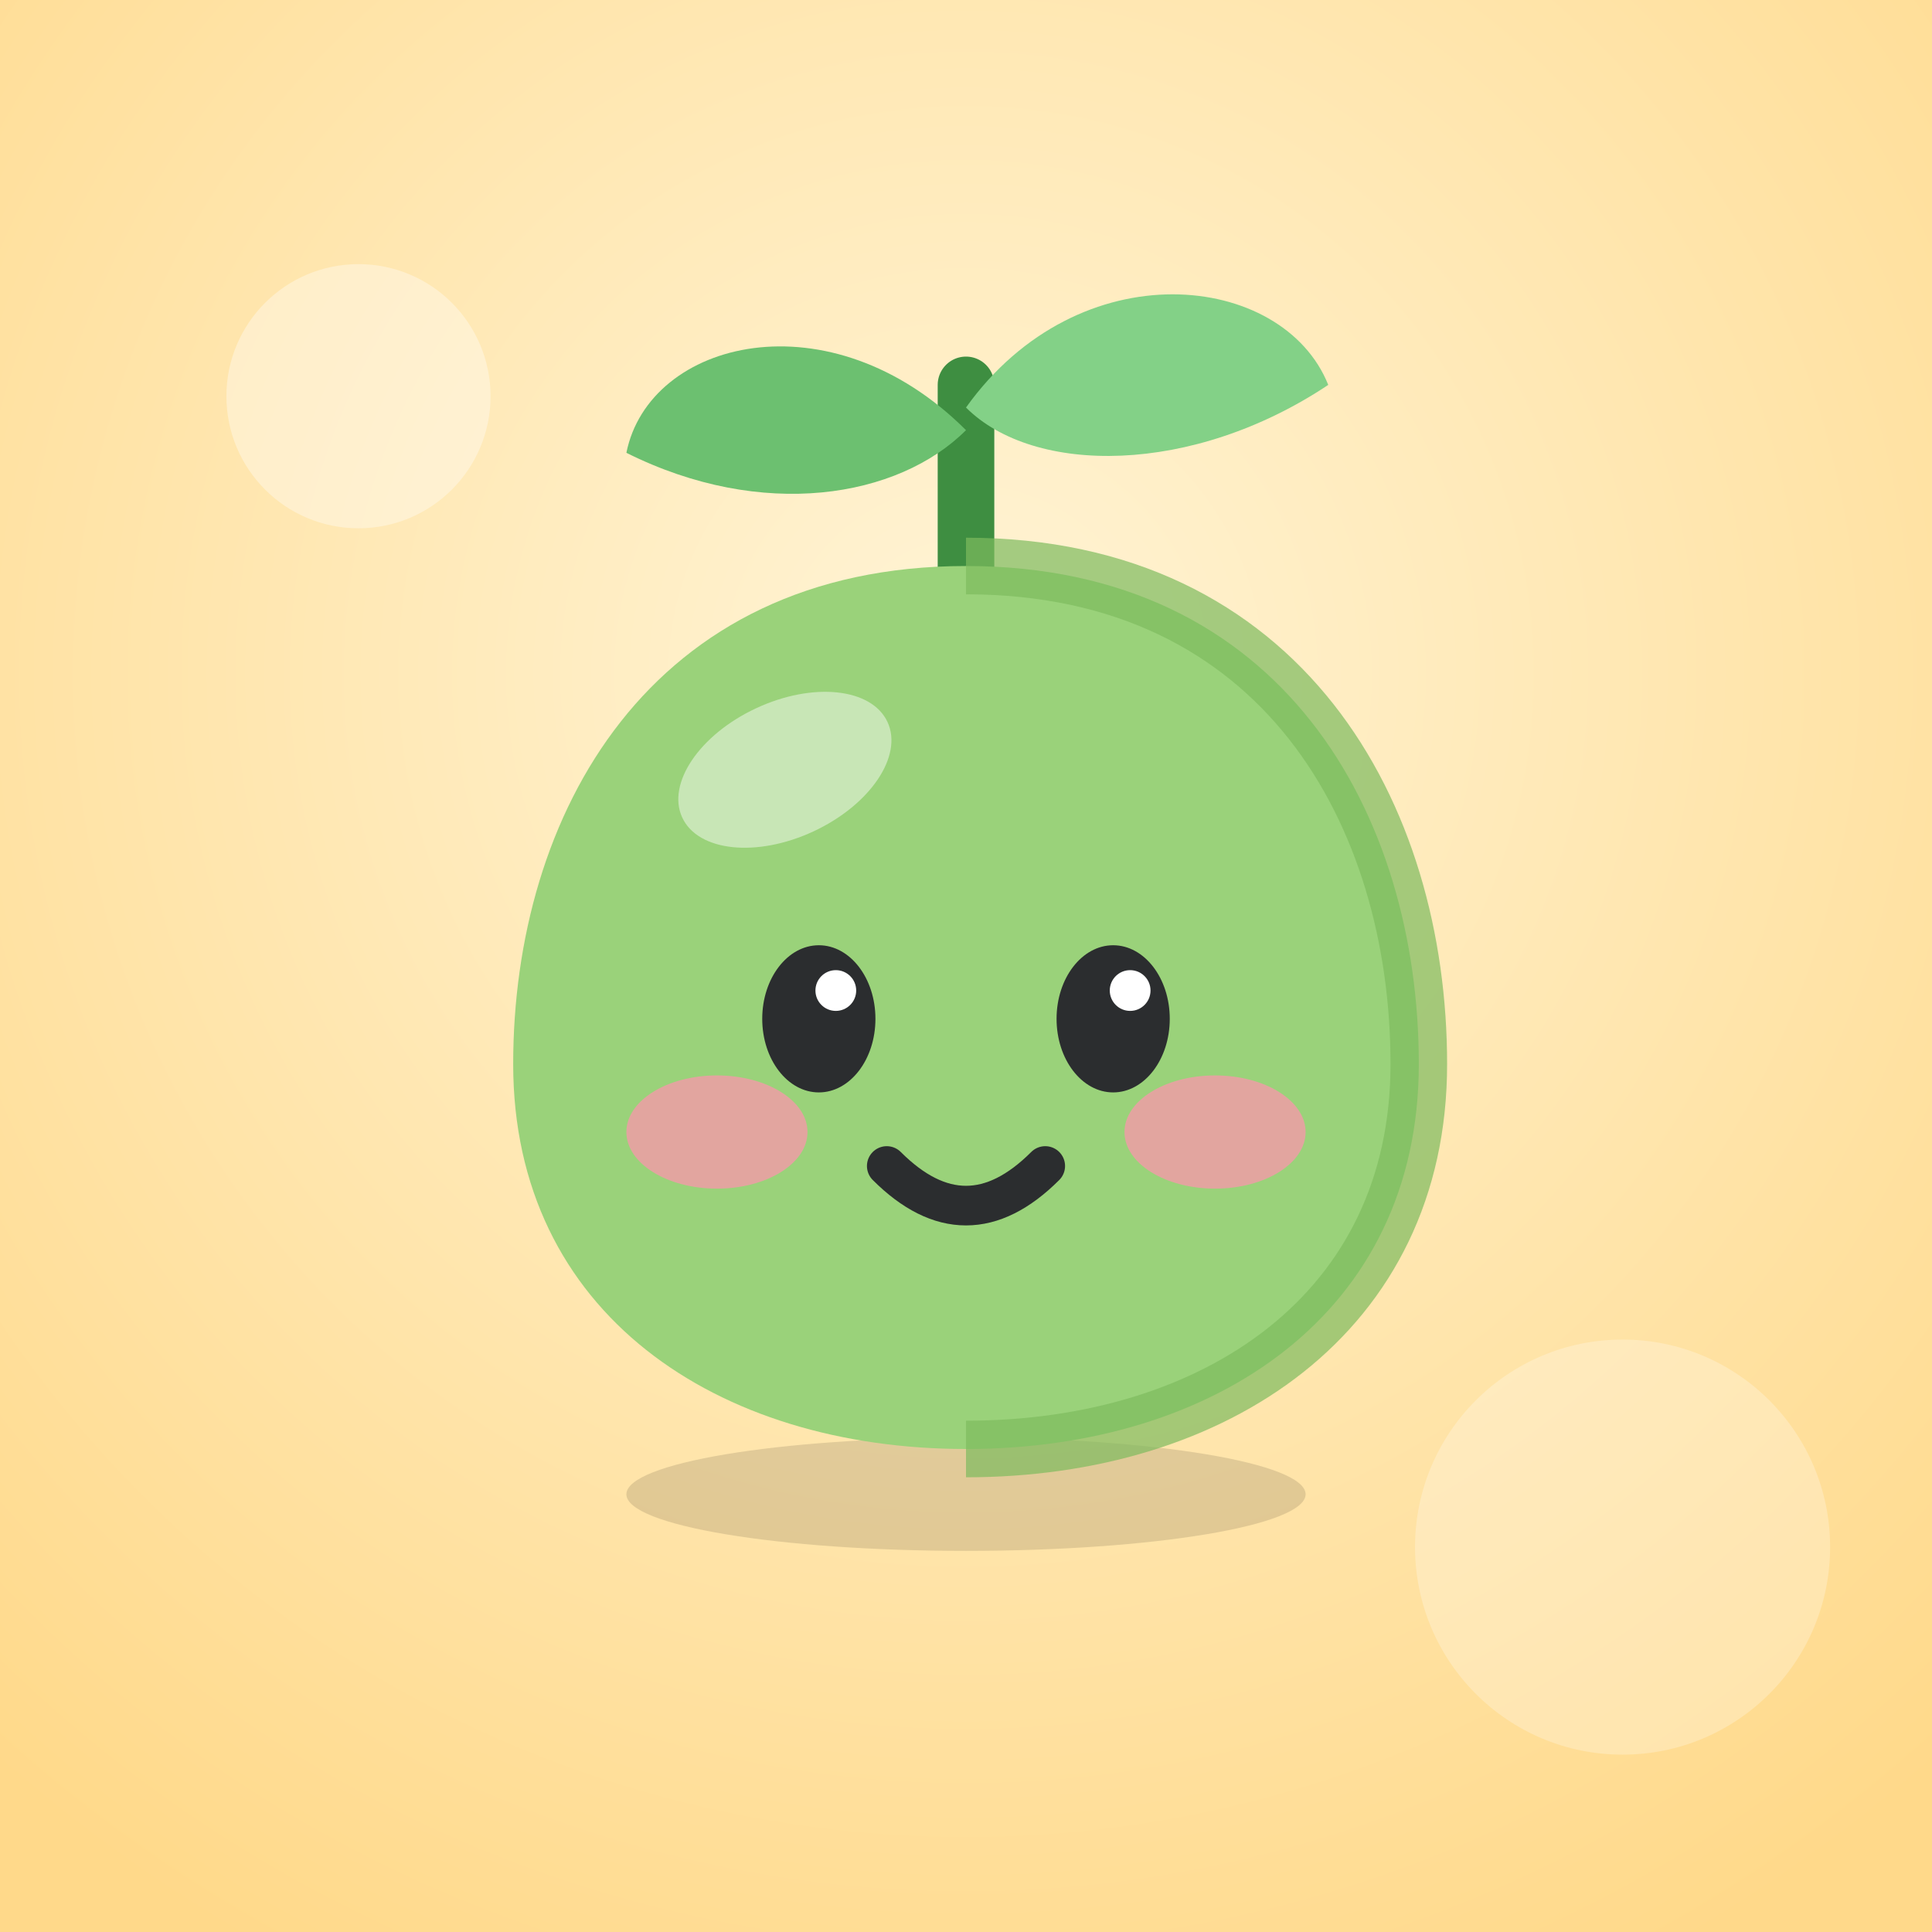
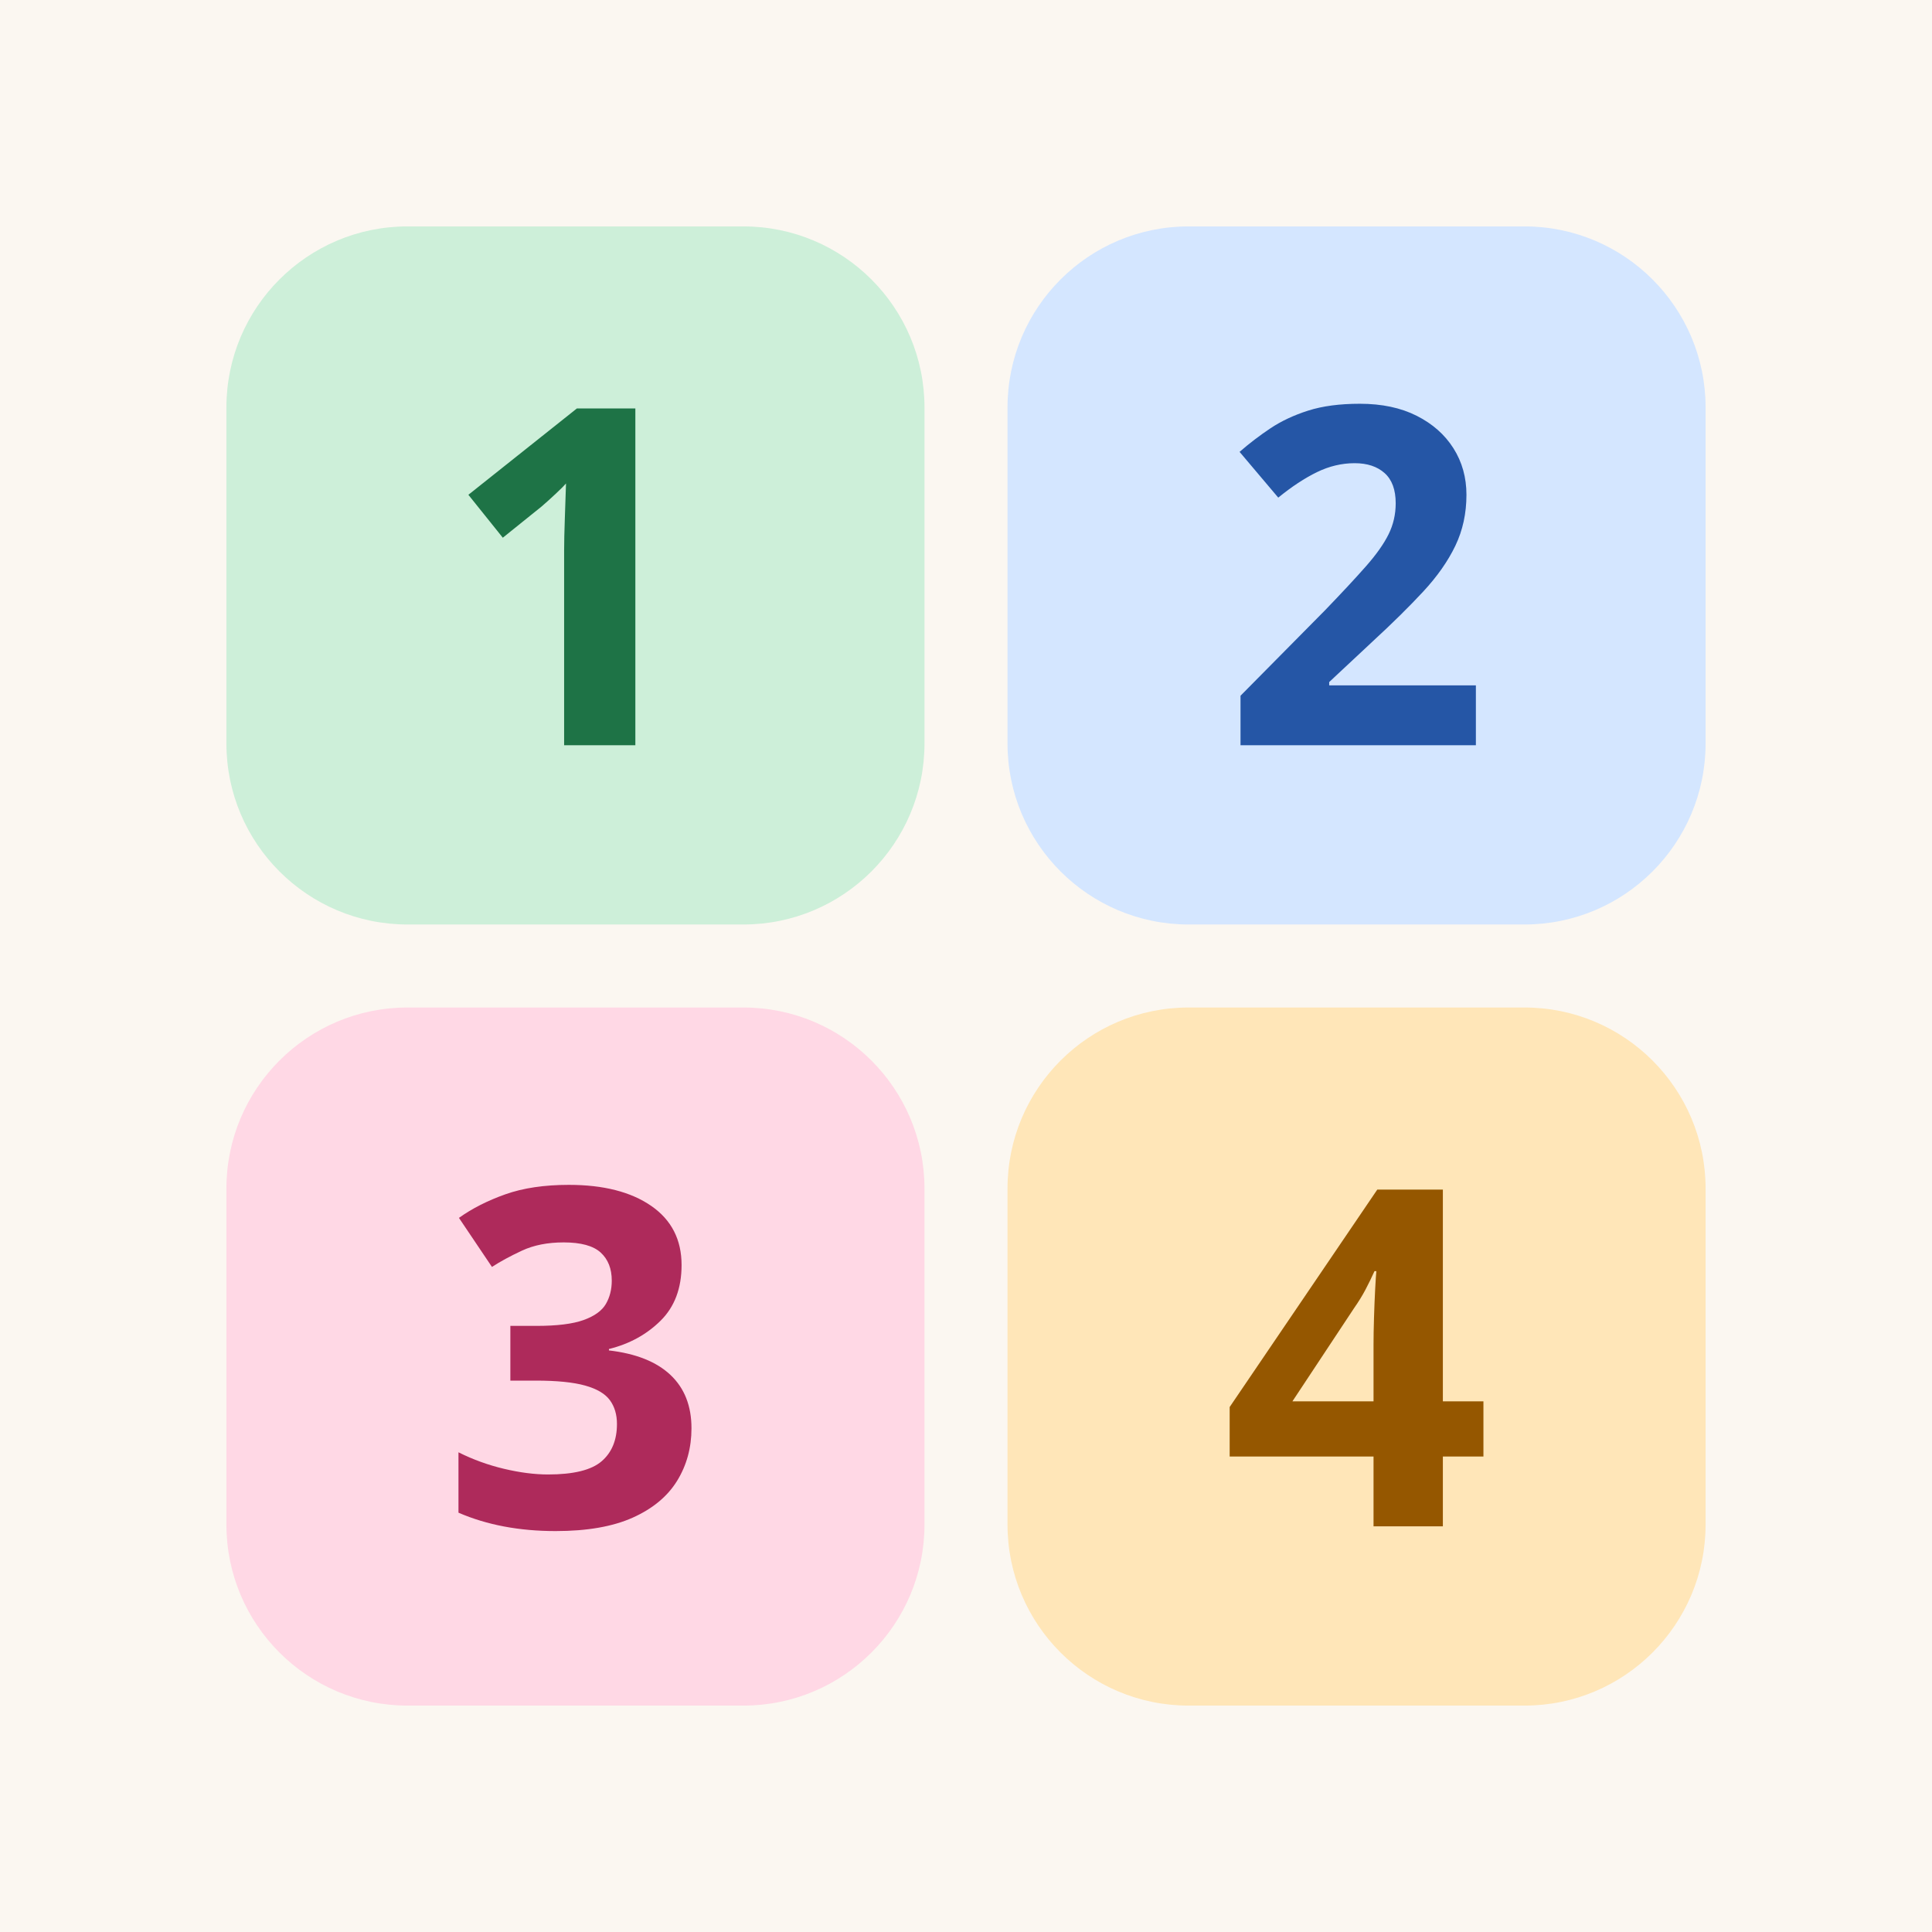
<svg xmlns="http://www.w3.org/2000/svg" viewBox="0 0 1024 1024">
-   <defs>
-     <radialGradient id="bg" cx="50%" cy="35%" r="75%">
-       <stop offset="0" stop-color="#FFF4D6" />
-       <stop offset="1" stop-color="#FFD98A" />
-     </radialGradient>
-   </defs>
-   <rect width="1024" height="1024" fill="url(#bg)" />
-   <circle cx="190" cy="210" r="70" fill="#fff" opacity=".35" />
-   <circle cx="860" cy="820" r="110" fill="#fff" opacity=".25" />
-   <g transform="translate(152 120) scale(6)">
-     <ellipse cx="60" cy="112" rx="30" ry="5" fill="#000" opacity=".12" />
-     <path d="M60 34 C60 26 60 20 60 14" stroke="#3E8E41" stroke-width="5" stroke-linecap="round" fill="none" />
-     <path d="M60 18 C48 6 32 10 30 20 C42 26 54 24 60 18Z" fill="#6CC070" />
-     <path d="M60 16 C70 2 88 4 92 14 C80 22 66 22 60 16Z" fill="#83D187" />
-     <path d="M60 30 C88 30 100 52 100 74 C100 96 82 108 60 108 C38 108 20 96 20 74 C20 52 32 30 60 30Z" fill="#9AD27A" />
-     <path d="M60 30 C88 30 100 52 100 74 C100 96 82 108 60 108" fill="none" stroke="#7DBB5E" stroke-width="5" opacity=".7" />
-     <ellipse cx="44" cy="48" rx="10" ry="6" fill="#fff" opacity=".45" transform="rotate(-25 44 48)" />
-     <ellipse cx="38" cy="80" rx="8" ry="5" fill="#F49AA9" opacity=".8" />
-     <ellipse cx="82" cy="80" rx="8" ry="5" fill="#F49AA9" opacity=".8" />
-     <ellipse cx="47" cy="70" rx="5" ry="6.5" fill="#2B2D2F" />
-     <ellipse cx="73" cy="70" rx="5" ry="6.5" fill="#2B2D2F" />
-     <circle cx="48.5" cy="67.5" r="1.8" fill="#fff" />
-     <circle cx="74.5" cy="67.5" r="1.8" fill="#fff" />
-     <path d="M53 83 Q60 90 67 83" stroke="#2B2D2F" stroke-width="3.5" stroke-linecap="round" fill="none" />
+   <rect width="1024" height="1024" fill="#FBF7F1" />
+   <g font-family="ui-rounded, 'SF Pro Rounded', 'Nunito', system-ui, sans-serif" font-weight="900" font-size="250" text-anchor="middle">
+     <rect x="120" y="120" width="370" height="370" rx="96" fill="#CDEFD9" />
+     <text x="305" y="395" fill="#1E7346">1</text>
+     <rect x="534" y="120" width="370" height="370" rx="96" fill="#D4E6FF" />
+     <text x="719" y="395" fill="#2556A6">2</text>
+     <rect x="120" y="534" width="370" height="370" rx="96" fill="#FFD8E5" />
+     <text x="305" y="809" fill="#AE2A5B">3</text>
+     <rect x="534" y="534" width="370" height="370" rx="96" fill="#FFE6B8" />
+     <text x="719" y="809" fill="#955700">4</text>
  </g>
</svg>
